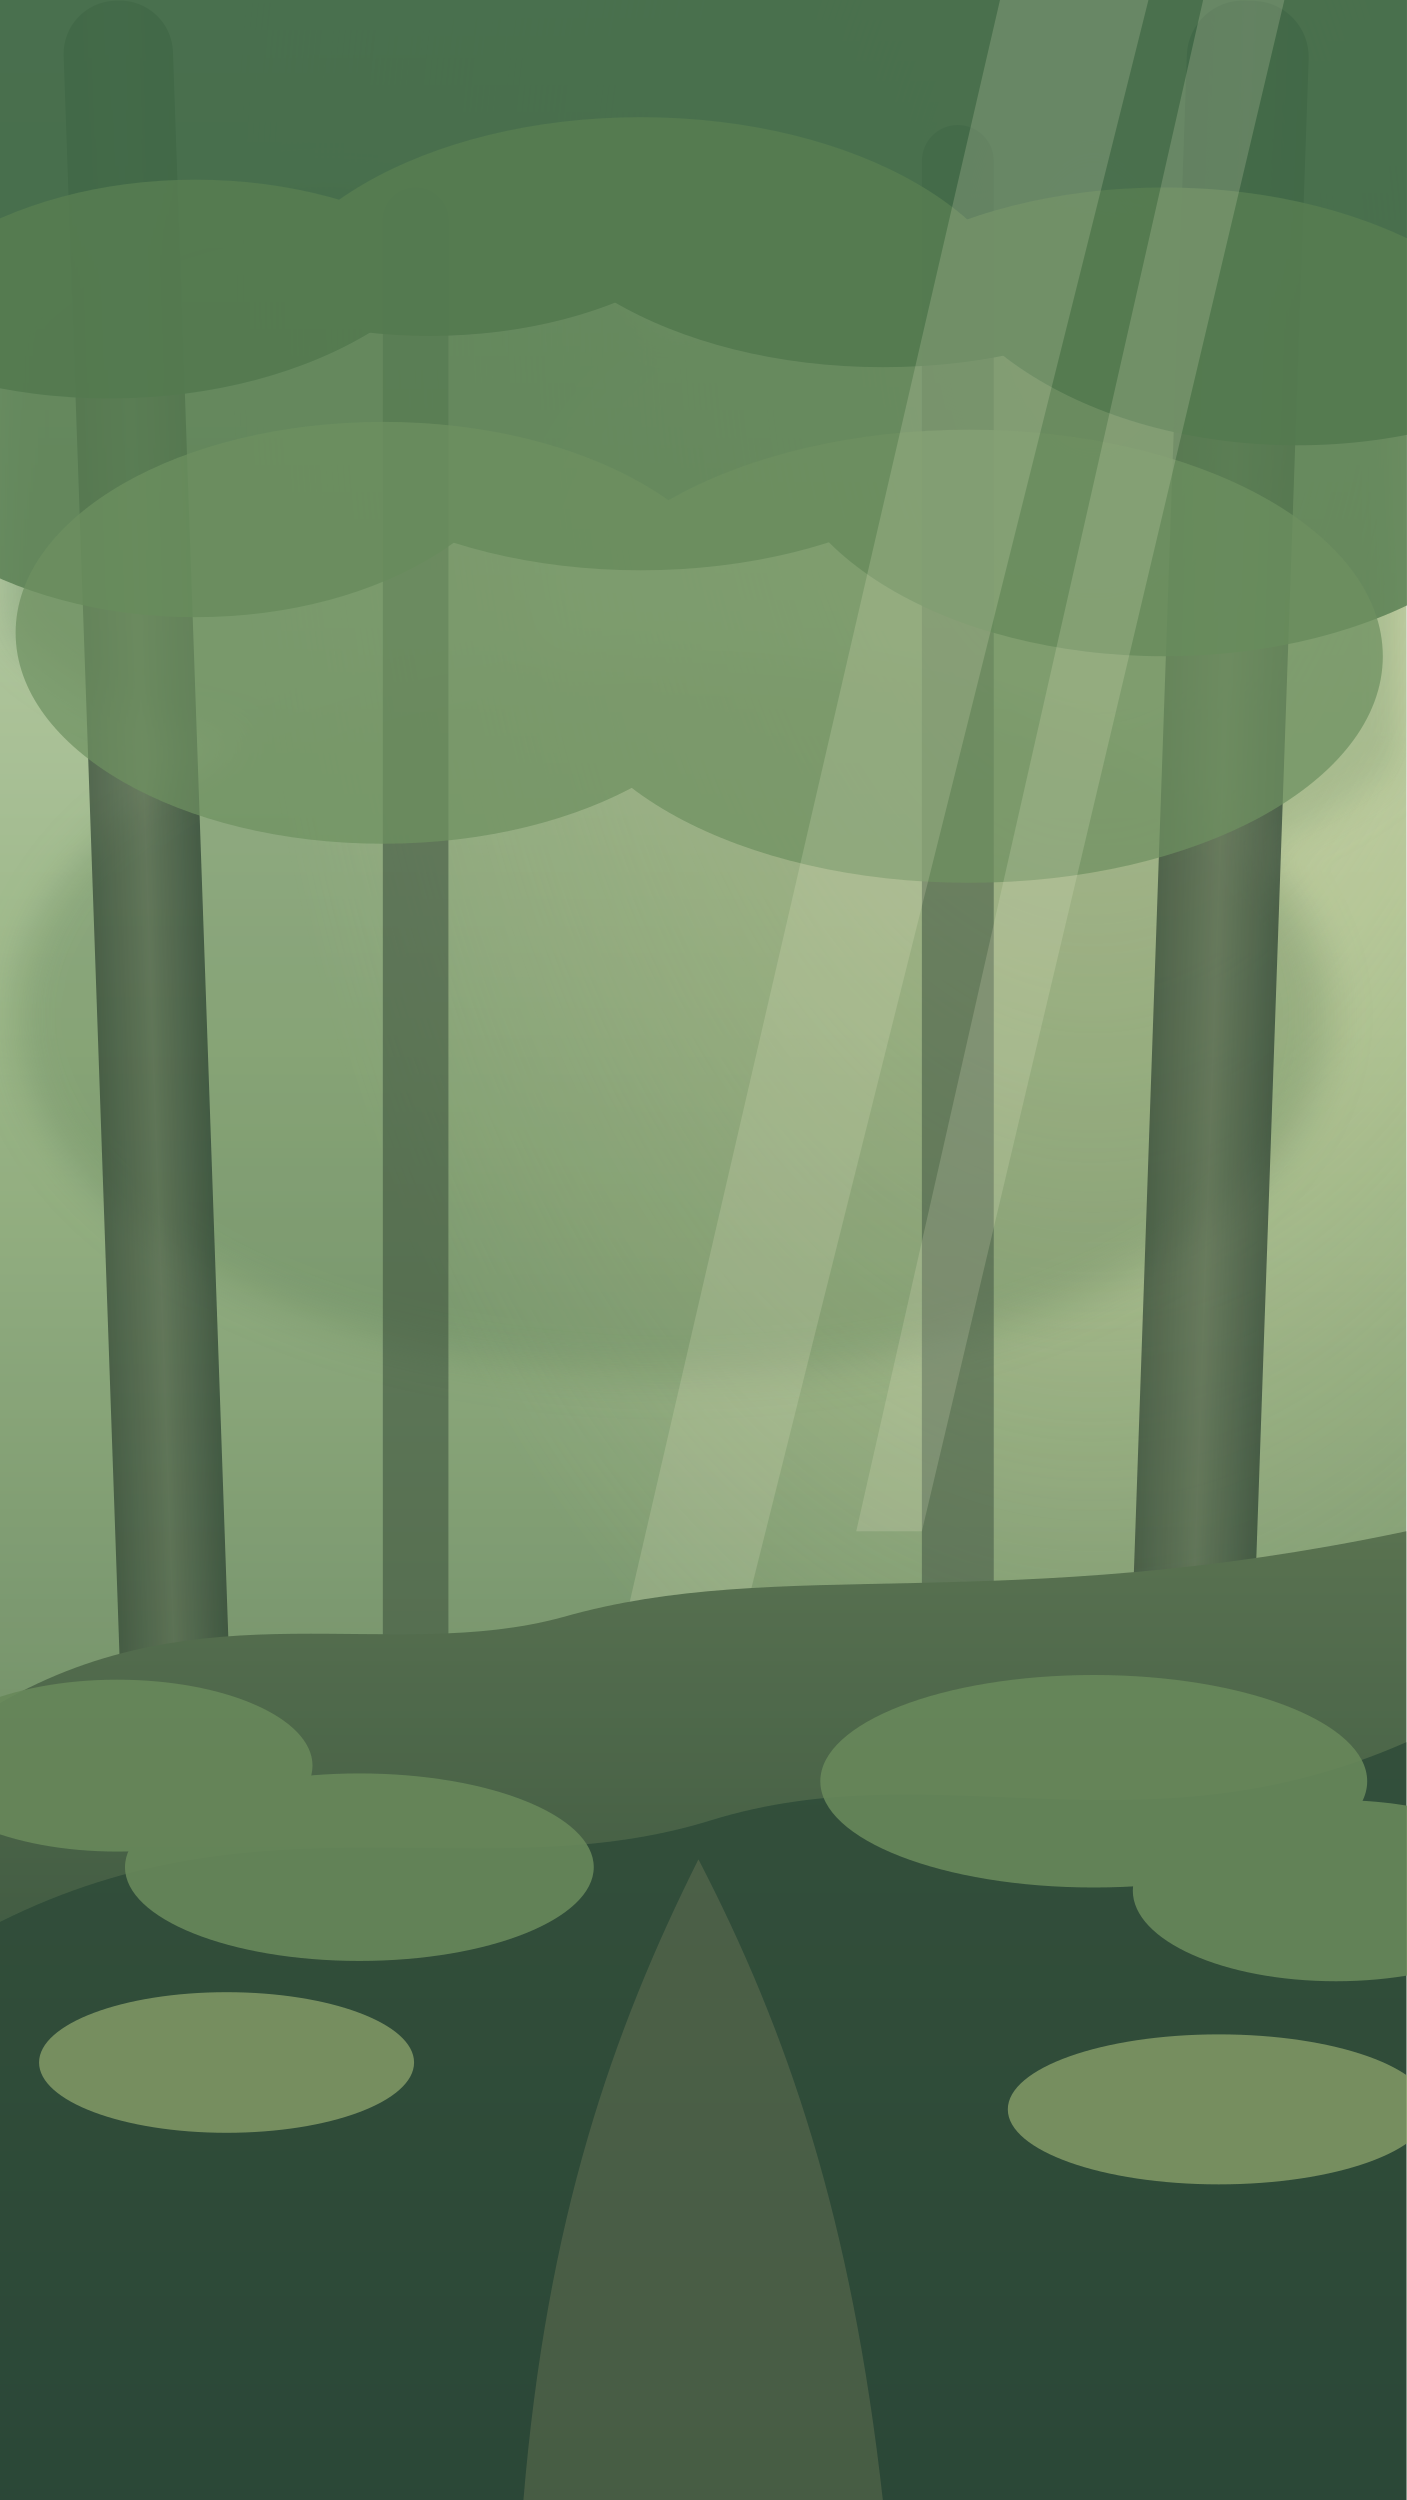
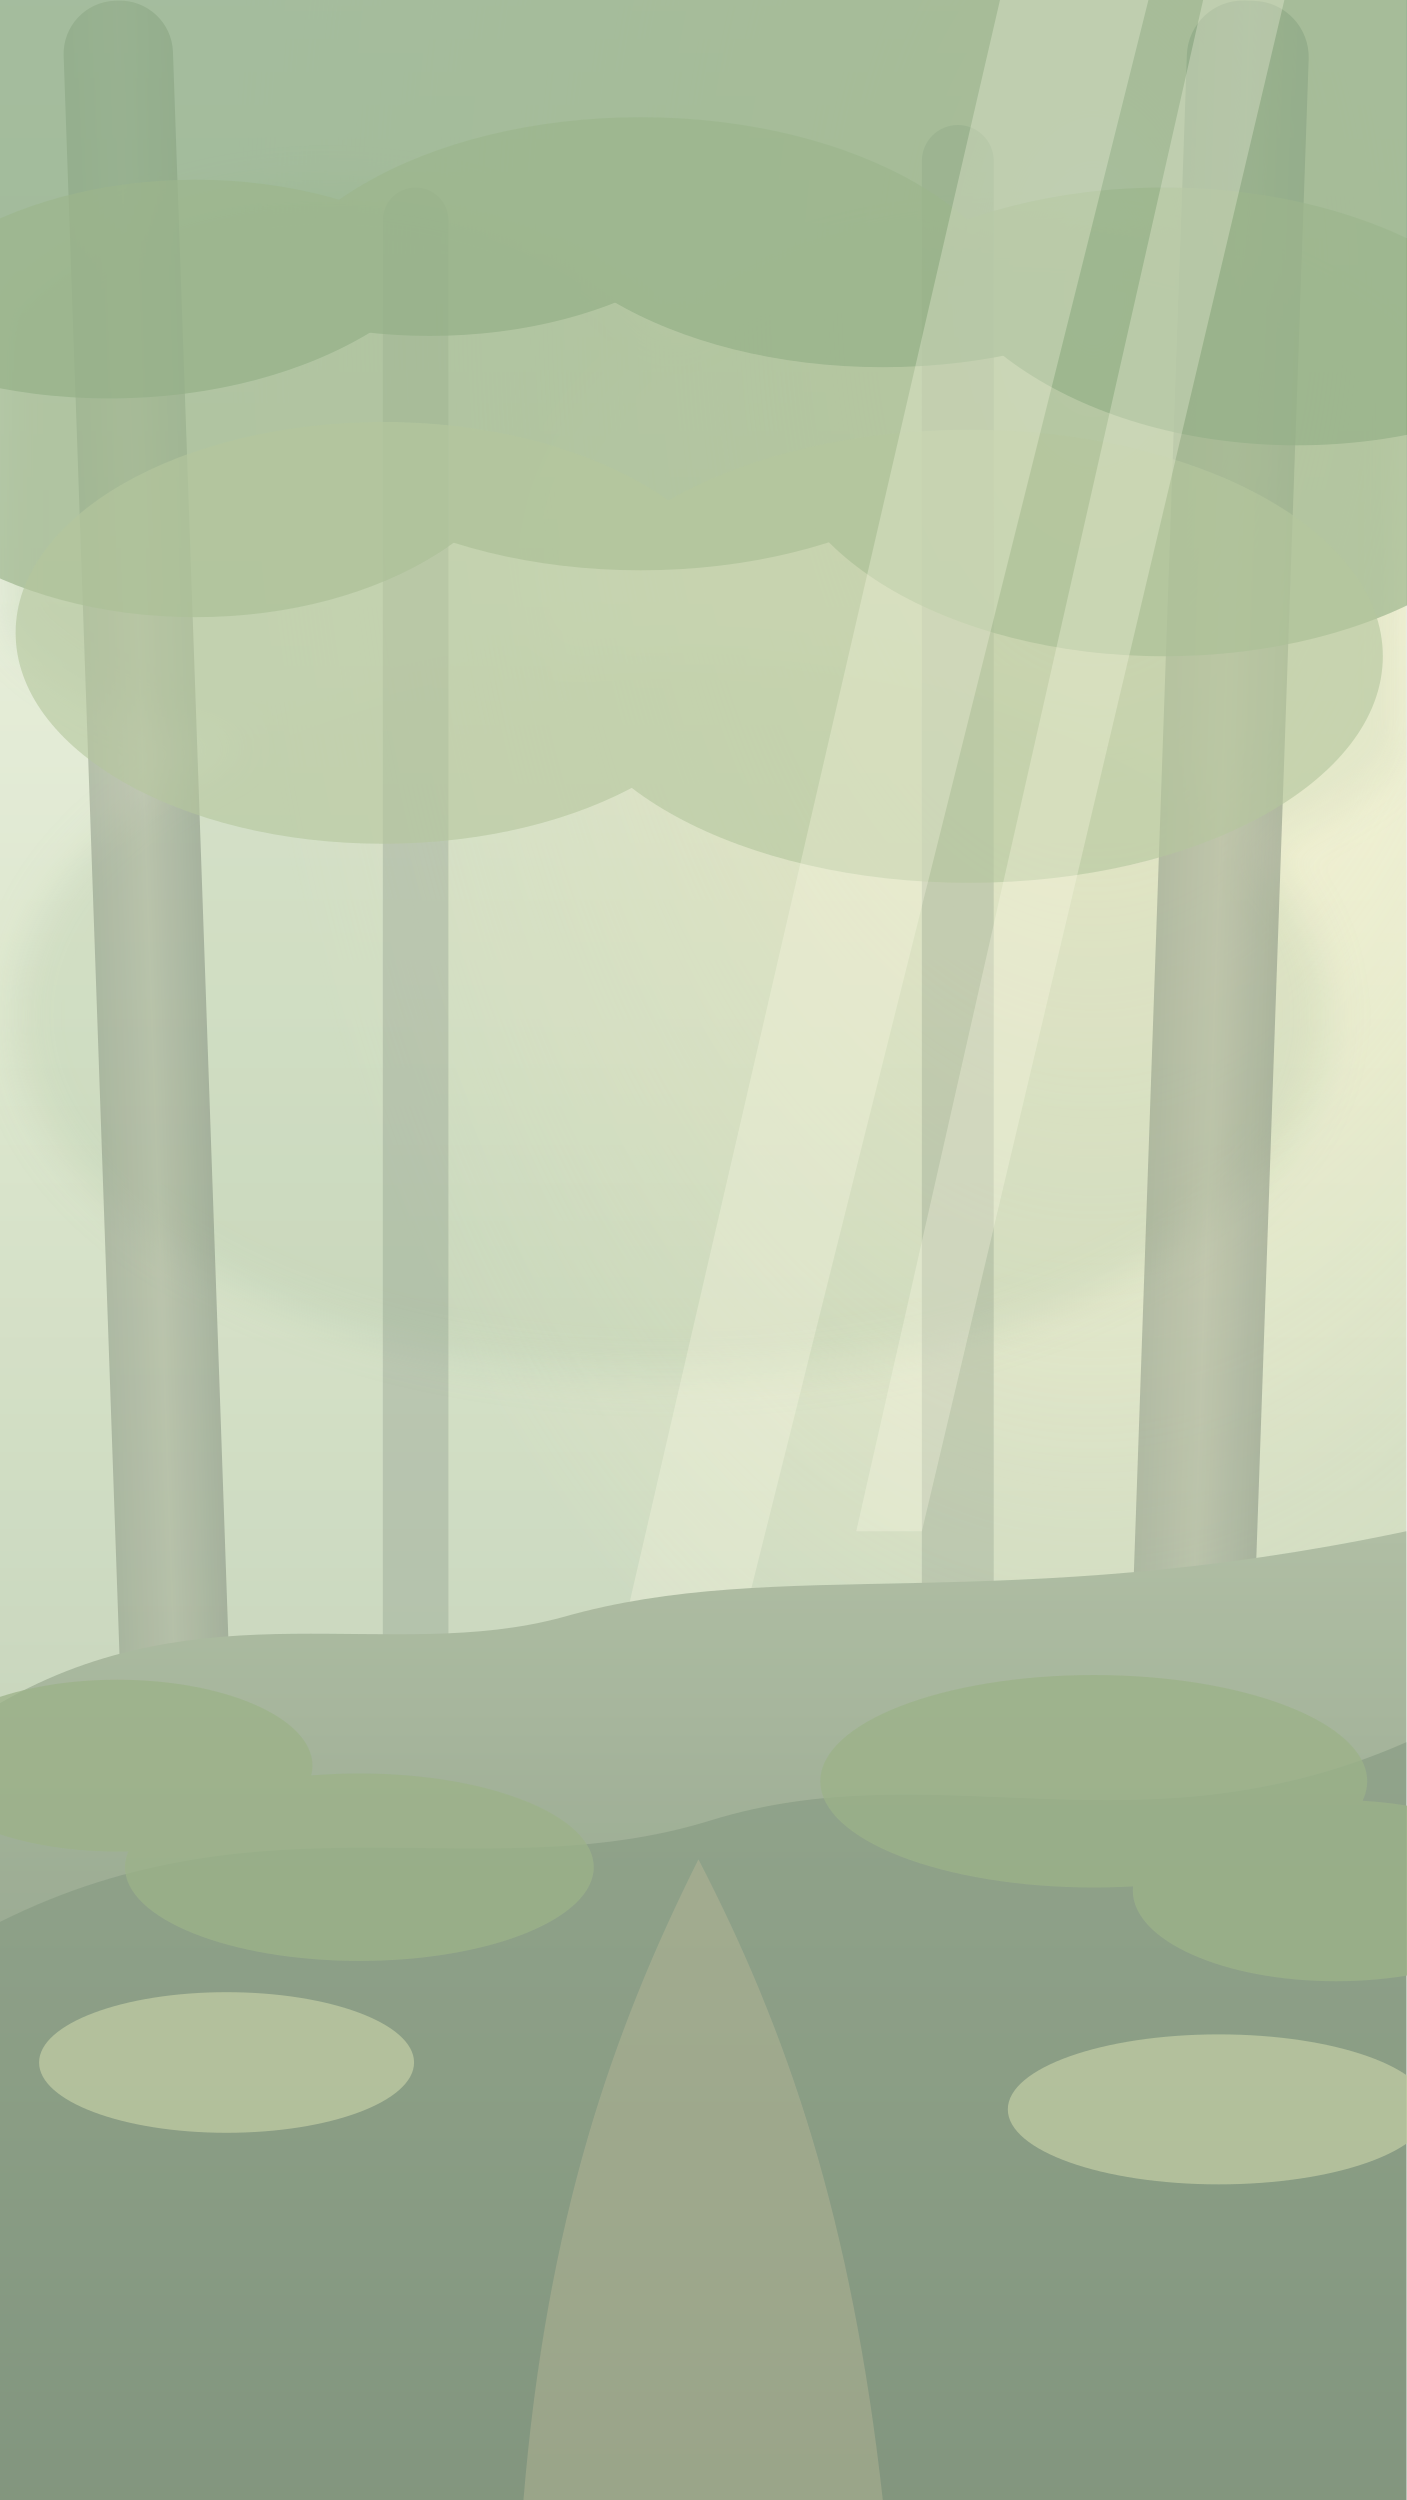
<svg xmlns="http://www.w3.org/2000/svg" viewBox="0 0 900 1600" role="img" aria-label="Bosaanzicht">
  <defs>
    <linearGradient id="sky" x1="0" y1="0" x2="0" y2="1">
-       <stop offset="0" stop-color="#dbe7c8" />
-       <stop offset="0.42" stop-color="#a7c08f" />
-       <stop offset="1" stop-color="#506f4e" />
+       <stop offset="0" stop-color="#f2f6e8" />
+       <stop offset="0.42" stop-color="#d9e4c8" />
+       <stop offset="1" stop-color="#a9bea2" />
    </linearGradient>
    <linearGradient id="ground" x1="0" y1="0" x2="0" y2="1">
-       <stop offset="0" stop-color="#5f7654" />
-       <stop offset="1" stop-color="#263f32" />
+       <stop offset="0" stop-color="#a7b79a" />
+       <stop offset="1" stop-color="#70856d" />
    </linearGradient>
    <linearGradient id="trunk" x1="0" y1="0" x2="1" y2="0">
-       <stop offset="0" stop-color="#2f4031" />
-       <stop offset="0.5" stop-color="#53624c" />
-       <stop offset="1" stop-color="#26382c" />
+       <stop offset="0" stop-color="#75826d" />
+       <stop offset="0.5" stop-color="#929a82" />
+       <stop offset="1" stop-color="#697765" />
    </linearGradient>
    <radialGradient id="sun" cx="0.78" cy="0.12" r="0.62">
-       <stop offset="0" stop-color="#fff8cc" stop-opacity="0.95" />
-       <stop offset="0.22" stop-color="#f7efba" stop-opacity="0.48" />
-       <stop offset="1" stop-color="#f7efba" stop-opacity="0" />
+       <stop offset="0" stop-color="#fffde6" stop-opacity="0.98" />
+       <stop offset="0.22" stop-color="#fff4c9" stop-opacity="0.62" />
+       <stop offset="1" stop-color="#fff4c9" stop-opacity="0" />
    </radialGradient>
    <filter id="soft" x="-20%" y="-20%" width="140%" height="140%">
      <feGaussianBlur stdDeviation="13" />
    </filter>
  </defs>
  <rect width="900" height="1600" fill="url(#sky)" />
  <rect width="900" height="1600" fill="url(#sun)" />
-   <g opacity="0.28" filter="url(#soft)">
-     <ellipse cx="210" cy="300" rx="250" ry="180" fill="#60845c" />
-     <ellipse cx="650" cy="360" rx="310" ry="210" fill="#739467" />
-     <ellipse cx="430" cy="650" rx="420" ry="230" fill="#577850" />
+   <g opacity="0.22" filter="url(#soft)">
+     <ellipse cx="210" cy="300" rx="250" ry="180" fill="#9cb991" />
+     <ellipse cx="650" cy="360" rx="310" ry="210" fill="#acc49e" />
+     <ellipse cx="430" cy="650" rx="420" ry="230" fill="#95b18b" />
  </g>
-   <g opacity="0.68">
+   <g opacity="0.48">
    <rect x="65" y="0" width="70" height="1460" rx="34" fill="url(#trunk)" transform="rotate(-2 100 730)" />
    <rect x="735" y="0" width="78" height="1480" rx="36" fill="url(#trunk)" transform="rotate(2 774 740)" />
-     <rect x="245" y="120" width="42" height="1320" rx="21" fill="#394b39" opacity="0.78" />
-     <rect x="590" y="80" width="46" height="1370" rx="23" fill="#415443" opacity="0.78" />
+     <rect x="245" y="120" width="42" height="1320" rx="21" fill="#71806d" opacity="0.62" />
+     <rect x="590" y="80" width="46" height="1370" rx="23" fill="#7b8975" opacity="0.62" />
  </g>
-   <g fill="#456c49" opacity="0.94">
+   <g fill="#789c72" opacity="0.72">
    <ellipse cx="70" cy="105" rx="240" ry="150" />
    <ellipse cx="275" cy="80" rx="220" ry="135" />
    <ellipse cx="565" cy="90" rx="245" ry="145" />
    <ellipse cx="830" cy="125" rx="245" ry="160" />
  </g>
-   <g fill="#5e8355" opacity="0.82">
+   <g fill="#91ad80" opacity="0.68">
    <ellipse cx="125" cy="255" rx="220" ry="140" />
    <ellipse cx="410" cy="220" rx="250" ry="145" />
    <ellipse cx="745" cy="270" rx="250" ry="150" />
  </g>
-   <g fill="#769765" opacity="0.72">
+   <g fill="#acc093" opacity="0.62">
    <ellipse cx="245" cy="405" rx="235" ry="135" />
    <ellipse cx="620" cy="420" rx="265" ry="145" />
  </g>
-   <g opacity="0.19" fill="#fffbd8">
+   <g opacity="0.28" fill="#fffde6">
    <path d="M640 0h95L430 1220h-72z" />
    <path d="M770 0h52L590 980h-42z" />
  </g>
  <path d="M0 1090 C130 1015 250 1065 360 1035 C500 995 640 1035 900 980 L900 1600 L0 1600 Z" fill="url(#ground)" />
-   <path d="M0 1230 C170 1145 310 1210 455 1165 C600 1120 730 1190 900 1115 L900 1600 L0 1600 Z" fill="#2f4b39" opacity="0.82" />
-   <g fill="#6f8e5e" opacity="0.9">
+   <path d="M0 1230 C170 1145 310 1210 455 1165 C600 1120 730 1190 900 1115 L900 1600 L0 1600 Z" fill="#788e73" opacity="0.62" />
+   <g fill="#91aa7c" opacity="0.76">
    <ellipse cx="75" cy="1130" rx="125" ry="55" />
    <ellipse cx="230" cy="1195" rx="150" ry="60" />
    <ellipse cx="700" cy="1140" rx="175" ry="68" />
    <ellipse cx="855" cy="1210" rx="130" ry="58" />
  </g>
-   <g fill="#9aae73" opacity="0.74">
+   <g fill="#bdc99b" opacity="0.70">
    <ellipse cx="145" cy="1320" rx="120" ry="45" />
    <ellipse cx="780" cy="1350" rx="135" ry="48" />
  </g>
-   <path d="M335 1600 C350 1420 392 1300 447 1190 C504 1300 545 1420 565 1600 Z" fill="#8f8d68" opacity="0.32" />
-   <rect width="900" height="1600" fill="#0d3e2c" opacity="0.08" />
+   <path d="M335 1600 C350 1420 392 1300 447 1190 C504 1300 545 1420 565 1600 Z" fill="#c2b994" opacity="0.34" />
+   <rect width="900" height="1600" fill="#ffffff" opacity="0.10" />
</svg>
